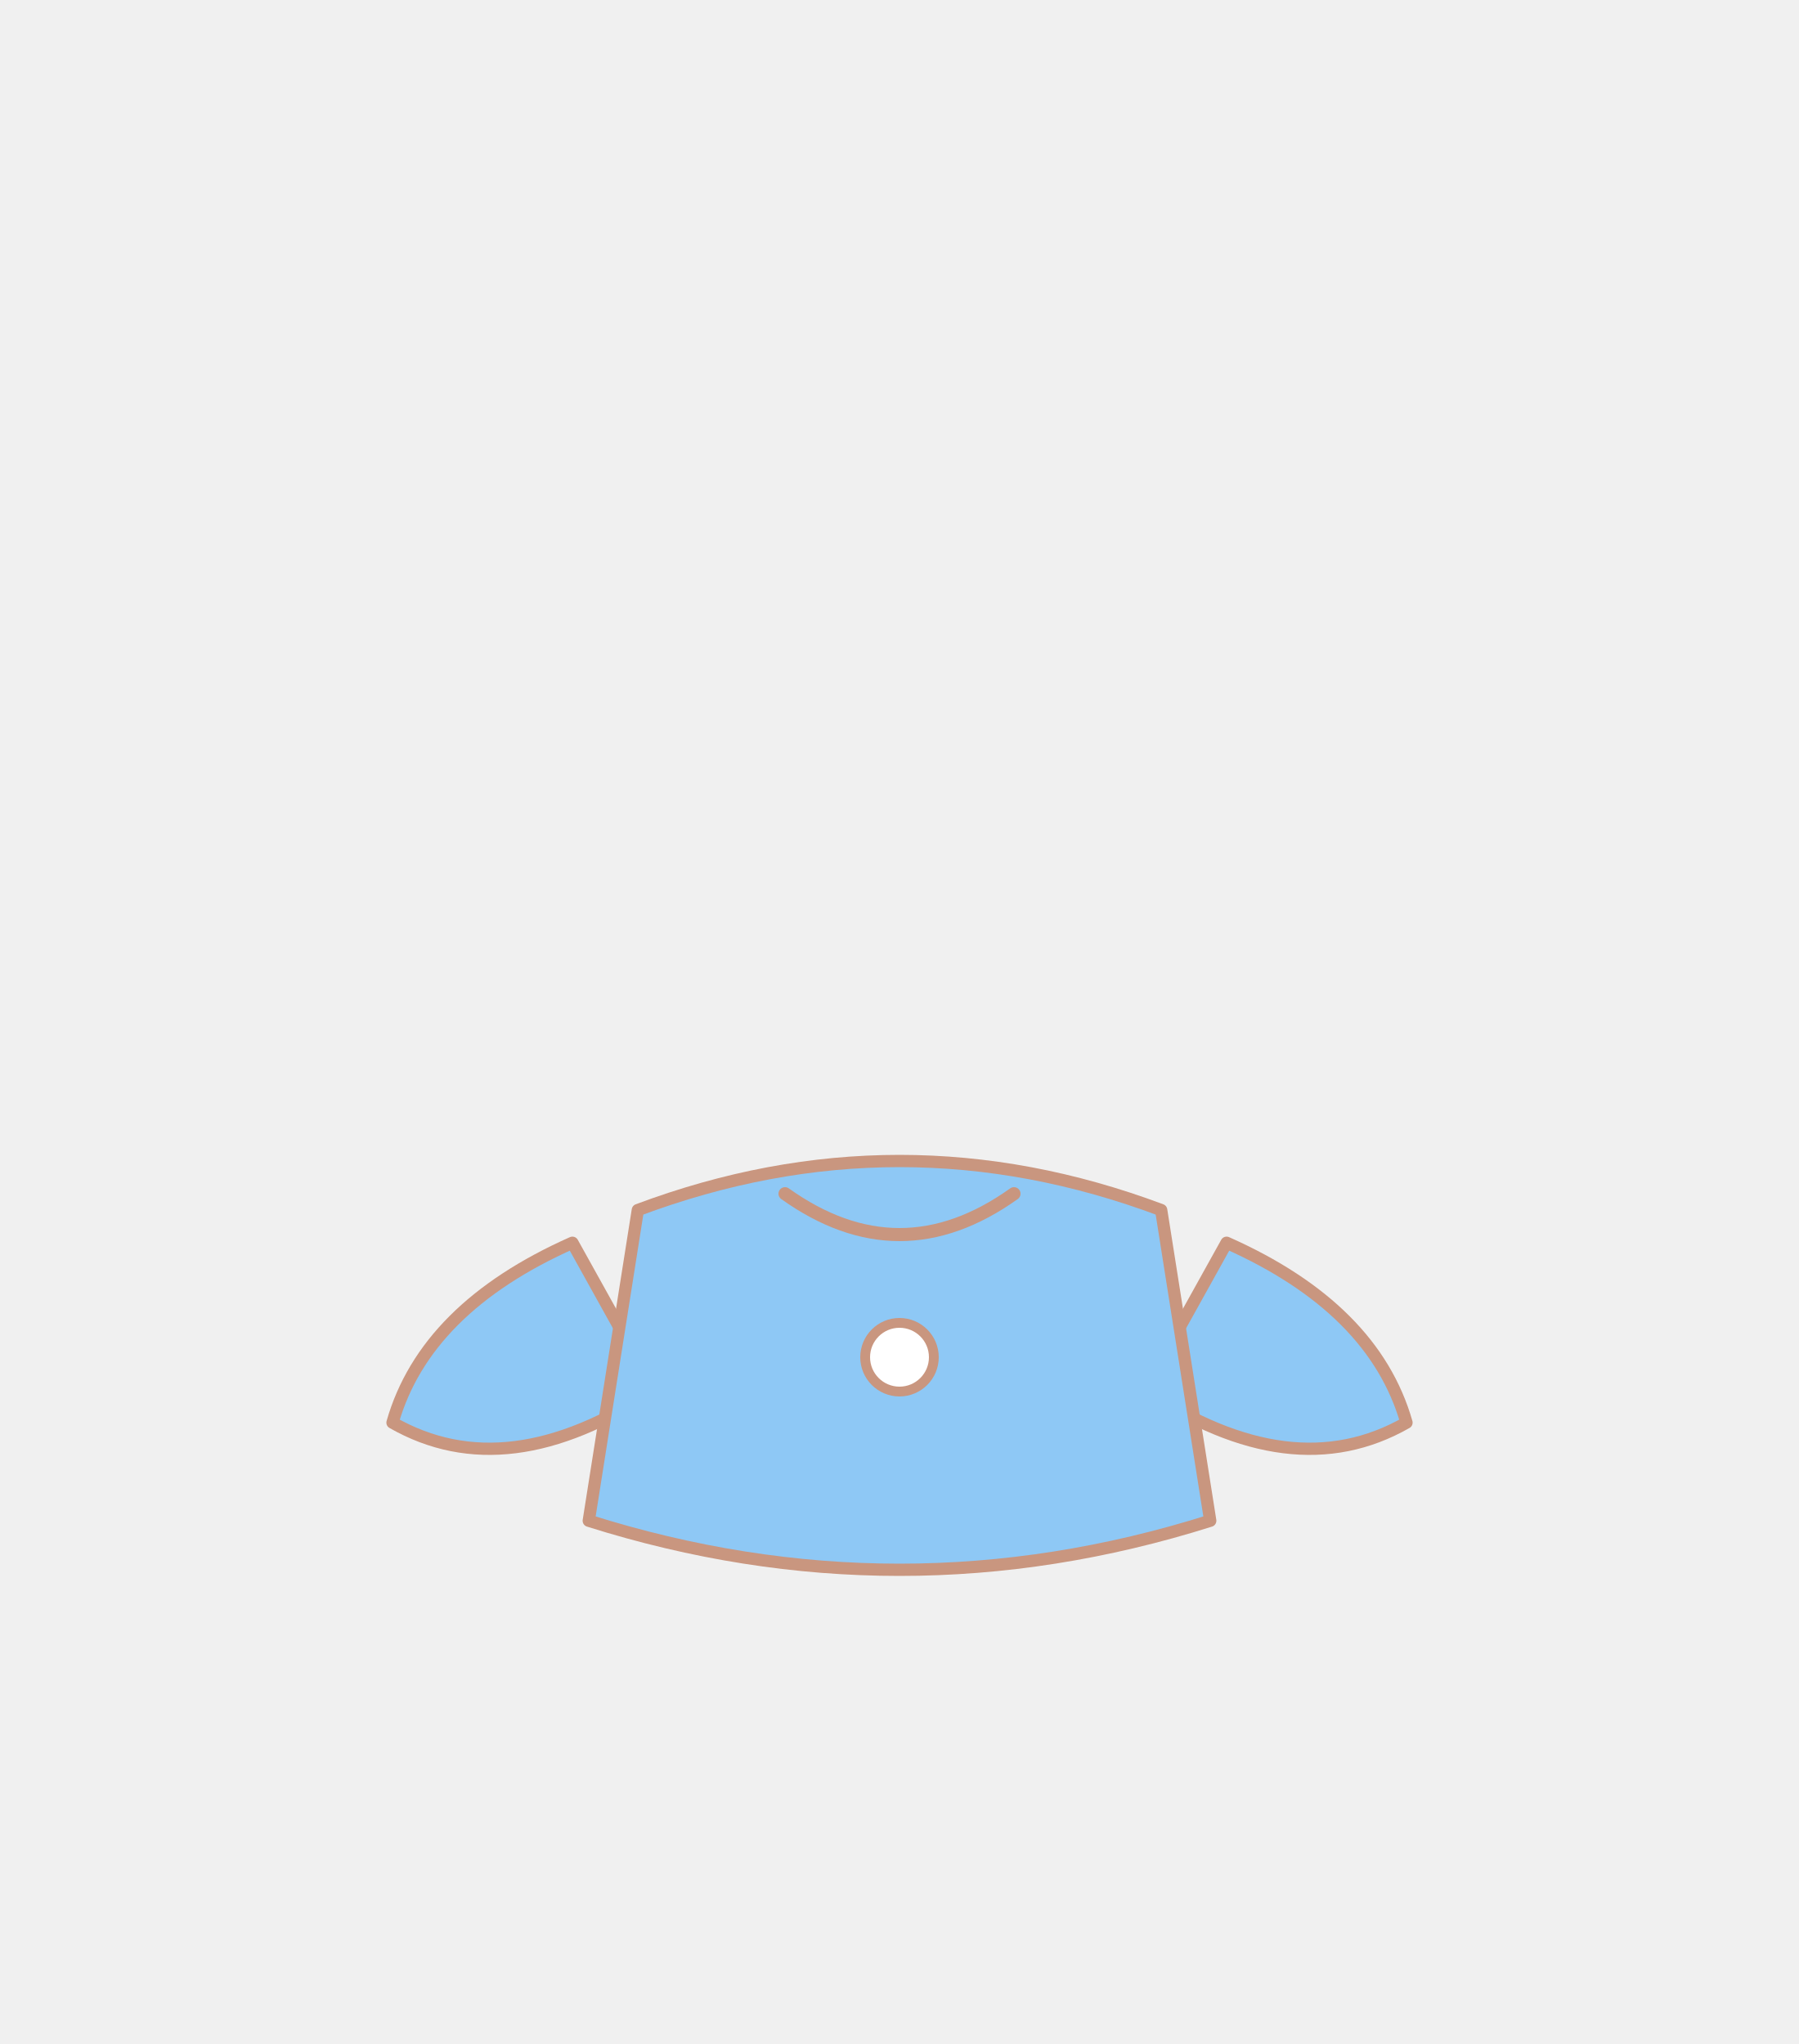
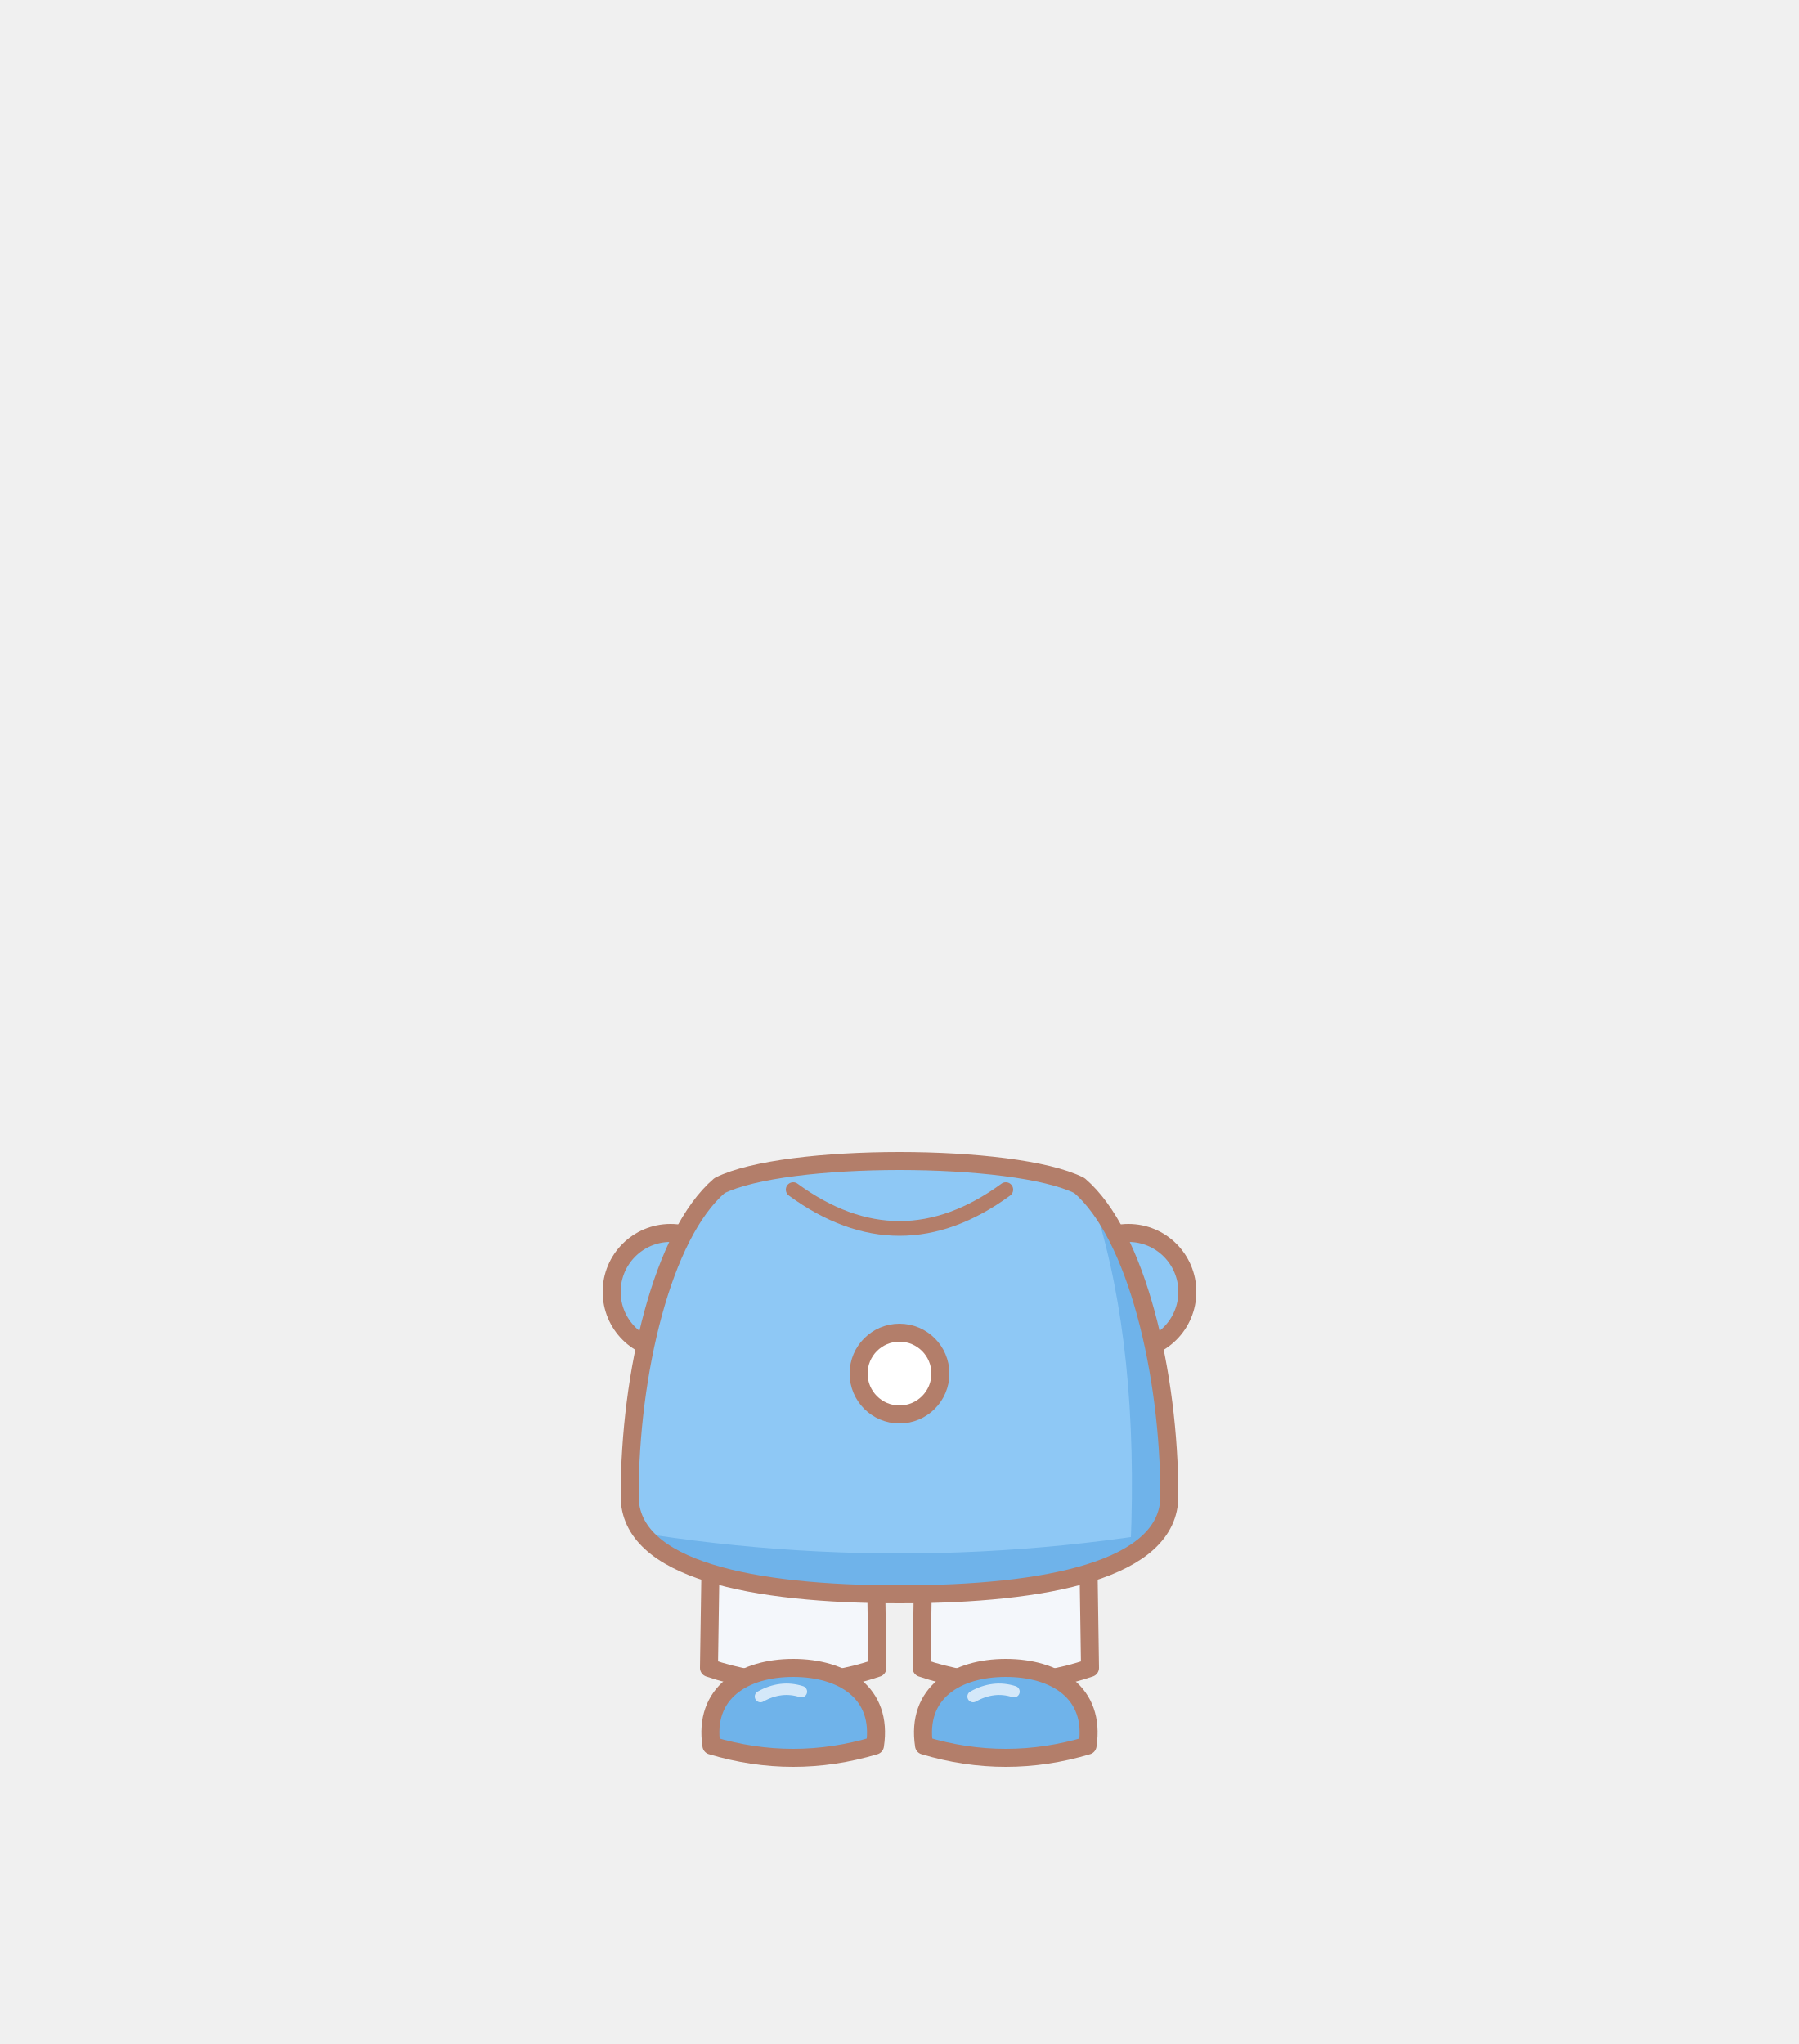
<svg xmlns="http://www.w3.org/2000/svg" viewBox="0 0 220 250" fill="none">
-   <path d="M70 152 Q52 160 48 174 Q62 182 80 170 Z" fill="#8EC8F5" stroke="#C9967F" stroke-width="1.5" stroke-linejoin="round" />
-   <path d="M150 152 Q168 160 172 174 Q158 182 140 170 Z" fill="#8EC8F5" stroke="#C9967F" stroke-width="1.5" stroke-linejoin="round" />
-   <path d="M78 148 Q110 136 142 148 L148 186 Q110 198 72 186 Z" fill="#8EC8F5" stroke="#C9967F" stroke-width="1.5" stroke-linejoin="round" />
-   <path d="M96 146 Q110 156 124 146" stroke="#C9967F" stroke-width="1.6" stroke-linecap="round" />
-   <circle cx="110" cy="166" r="4.2" fill="#fff" stroke="#C9967F" stroke-width="1.2" />
+   <path d="M87 184 L86.7 204 Q97 207.5 107.3 204 L107 184 Z" fill="#F4F7FB" stroke="#B37E6A" stroke-width="2.2" stroke-linejoin="round" stroke-linecap="round" />
+   <path d="M113 184 L112.7 204 Q123 207.5 133.3 204 L133 184 Z" fill="#F4F7FB" stroke="#B37E6A" stroke-width="2.2" stroke-linejoin="round" stroke-linecap="round" />
+   <path d="M87 213.5 C86 207 91 204 97 204 C103 204 108 207 107 213.5 Q97 216.5 87 213.5 Z" fill="#6FB3EA" stroke="#B37E6A" stroke-width="2.2" stroke-linejoin="round" stroke-linecap="round" />
+   <path d="M93 207.5 q2.5 -1.4 5 -0.6" stroke="#fff" stroke-width="1.4" stroke-linecap="round" opacity="0.7" />
+   <path d="M113 213.5 C112 207 117 204 123 204 C129 204 134 207 133 213.5 Q123 216.5 113 213.5 Z" fill="#6FB3EA" stroke="#B37E6A" stroke-width="2.2" stroke-linejoin="round" stroke-linecap="round" />
+   <path d="M119 207.5 q2.5 -1.4 5 -0.6" stroke="#fff" stroke-width="1.4" stroke-linecap="round" opacity="0.7" />
+   <circle cx="138" cy="158" r="7.2" fill="#8EC8F5" stroke="#B37E6A" stroke-width="2.2" stroke-linejoin="round" stroke-linecap="round" />
+   <circle cx="82" cy="158" r="7.2" fill="#8EC8F5" stroke="#B37E6A" stroke-width="2.2" stroke-linejoin="round" stroke-linecap="round" />
+   <clipPath id="atTop">
+     <path d="M88 145 C81 151 77 168 77 183 C77 192 92 195 110 195 C128 195 143 192 143 183 C143 168 139 151 132 145 C124 141 96 141 88 145 Z" />
+   </clipPath>
+   <path d="M88 145 C81 151 77 168 77 183 C77 192 92 195 110 195 C128 195 143 192 143 183 C143 168 139 151 132 145 C124 141 96 141 88 145 Z" fill="#8EC8F5" />
+   <g clip-path="url(#atTop)">
+     <path d="M131 140 C140 160 141 190 133 230 L160 230 L160 140 Z" fill="#6FB3EA" />
+     <path d="M70 186 Q110 194 150 186 L150 230 L70 230 Z" fill="#6FB3EA" />
+   </g>
+   <path d="M88 145 C81 151 77 168 77 183 C77 192 92 195 110 195 C128 195 143 192 143 183 C143 168 139 151 132 145 C124 141 96 141 88 145 Z" stroke="#B37E6A" stroke-width="2.2" stroke-linejoin="round" stroke-linecap="round" />
+   <path d="M97 145.5 Q110 155 123 145.5" stroke="#B37E6A" stroke-width="1.8" stroke-linecap="round" />
+   <circle cx="110" cy="168" r="5" fill="#fff" stroke="#B37E6A" stroke-width="2.2" stroke-linejoin="round" stroke-linecap="round" />
</svg>
